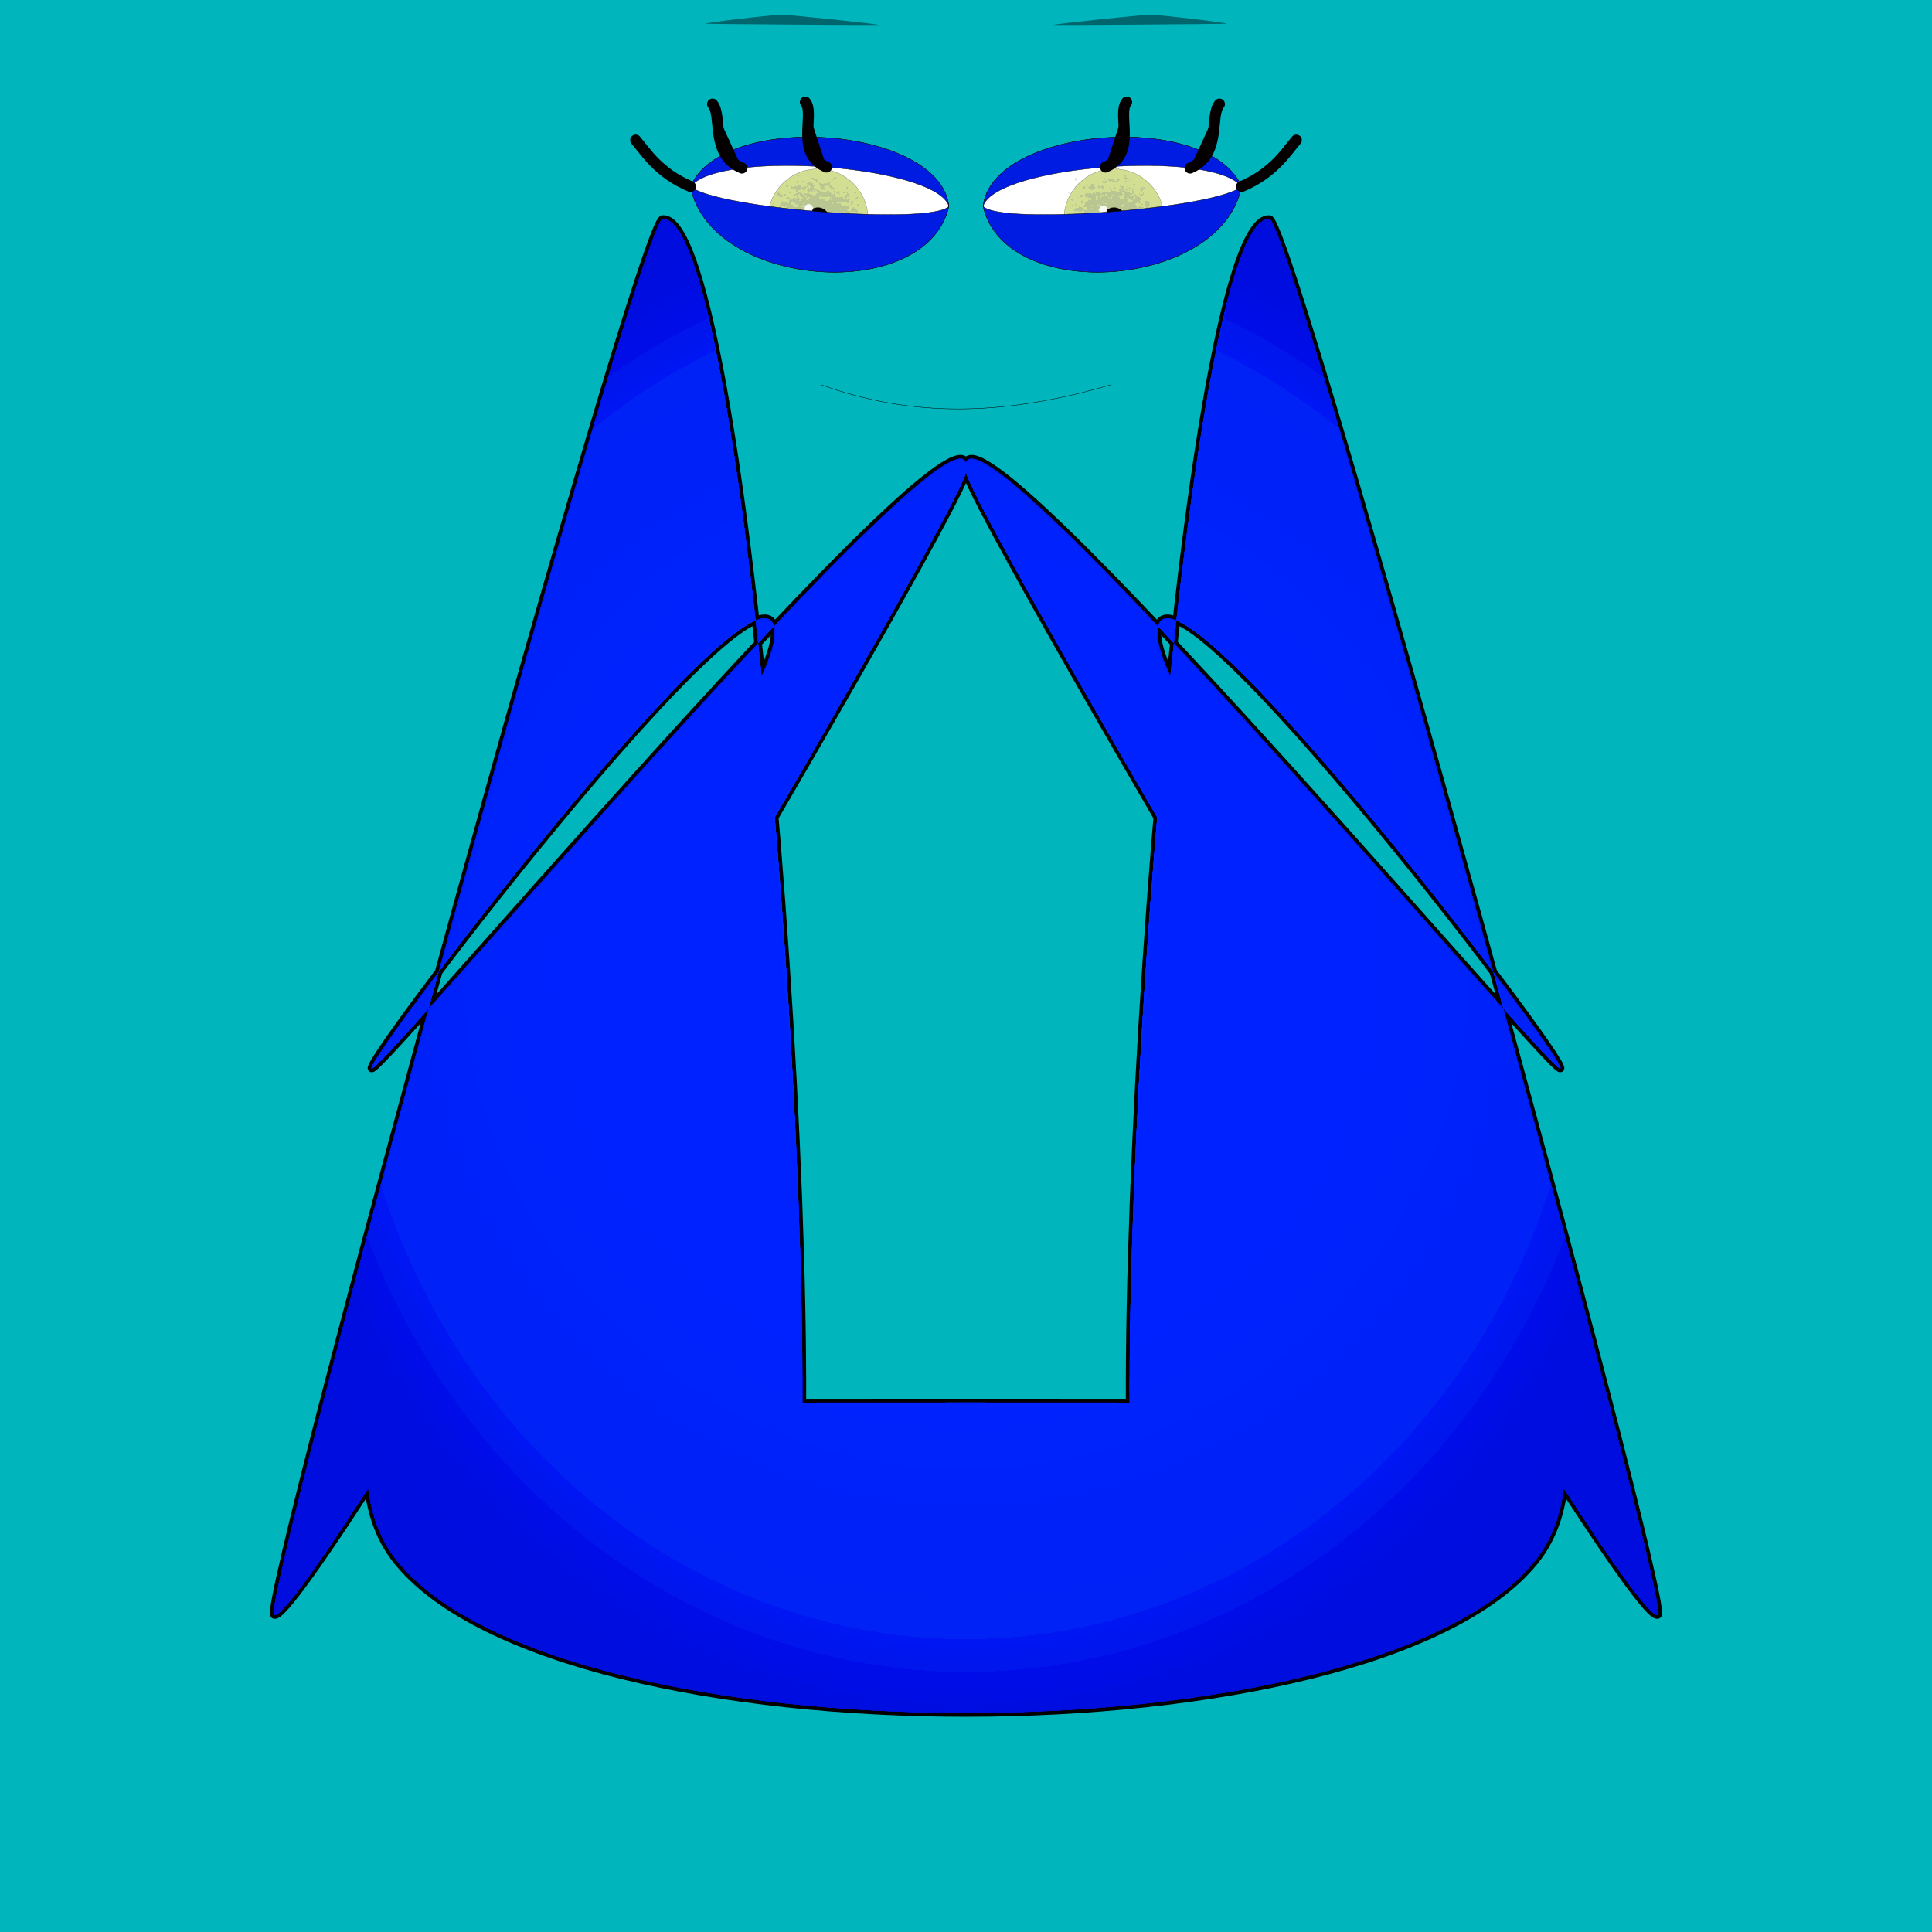
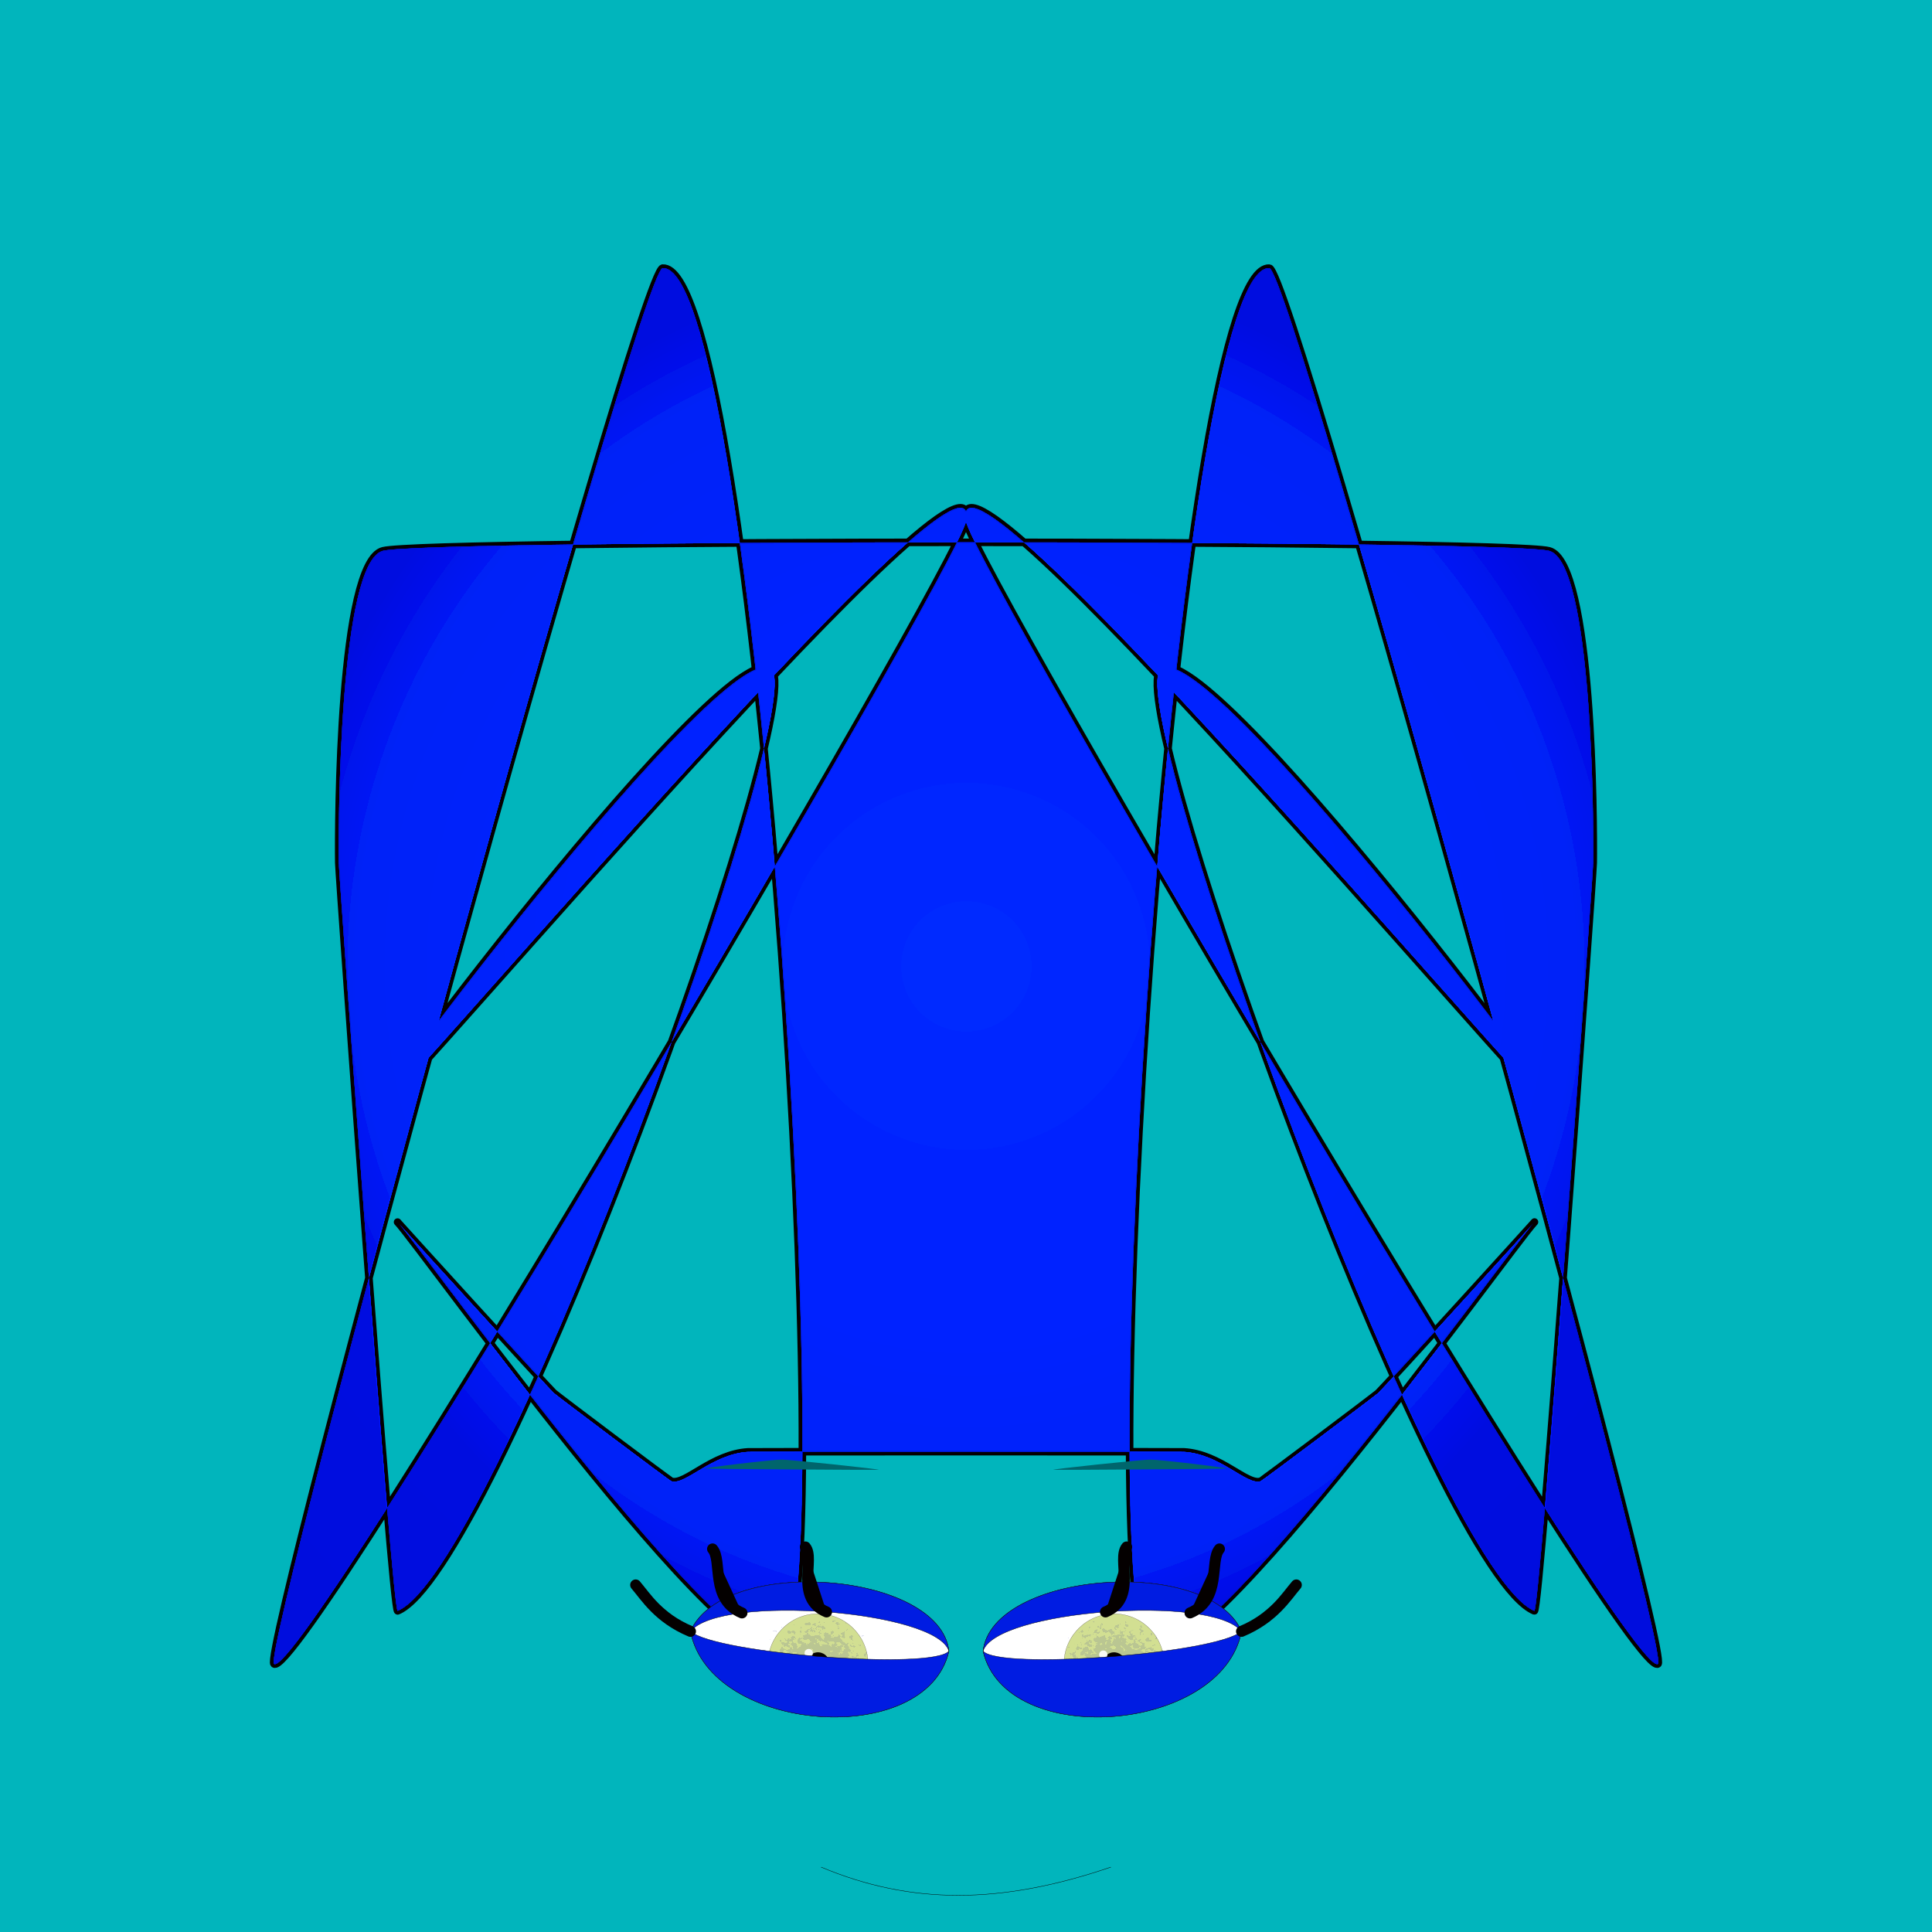
<svg xmlns="http://www.w3.org/2000/svg" viewBox="0 0 10000 10000">
  <rect width="10000" height="10000" fill="#01b5bc" />
-   <g transform="translate(0,-254.14) scale(1, 1)">
+   <g transform="translate(0,0.01) scale(1, 1)">
    <defs>
      <mask id="av-pattern">
        <g>
          <g transform="translate(662.43, -3752.64)">
            <g transform="scale(0 0) rotate(139 6201223355.47 6201223355.47)">
              <path d="m308.65 22.47c1.1 11.91 2.33 16.6 5.35 20.39 3.01 3.8 5.68 5.95 11.61 9.36 5.92 3.41 13.96 6.07 34.95 11.56 21 5.5 32.84 4.24 51.5-5.46 18.65-9.7 26.15-17.05 32.57-31.95s-8.42-19.35-64.54-19.35-72.55 3.55-71.44 15.45m-181.69 18.06c7.92-26.34-3.85-33.79-51.15-32.4-47.31 1.4-49.67 9.27-10.29 34.21 39.39 24.94 53.52 24.53 61.44-1.81m333.3 41.19c2.73 23.68 7.24 35.41 19.59 50.98 12.34 15.58 16.03 4.05 16.03-50.1 0-54.16-2.59-70.33-11.24-70.33-8.66 0-13.16 4.45-19.58 19.35-6.43 14.9-7.53 26.42-4.8 50.1m-295.77 0.85c15.09 6.19 27.18 6.45 52.56 1.15s36.85-11.13 49.85-25.35c13.01-14.22 16.56-22.02 15.46-33.92s-15.11-15.46-60.88-15.46-61.42 7.54-68.02 32.77c-6.6 25.24-4.07 34.62 11.03 40.81m264.03 14.32c21.39 13.97 26.96 11.08 24.23-12.6s-9.12-27.86-27.77-18.15c-18.66 9.7-17.84 16.77 3.54 30.75m-378.69 35.46c30.81-6.27 42.18-12.28 49.44-26.12s-1.94-25.34-40.01-49.99c-38.07-24.66-49.45-18.65-49.45 26.12 0 44.76 9.21 56.26 40.02 49.99m328.95-14.79c24.55 32.67 34.31 44.25 42.42 50.34s17.07 7.07 38.99 4.25c21.91-2.82 24.81-8.58 12.62-25.05-12.2-16.47-22.23-25.56-43.61-39.54-21.39-13.98-34.05-19.79-55.05-25.29-20.99-5.49-19.93 2.62 4.63 35.29m-248.69 32.89c19.61 17.13 27.07 14.19 32.45-12.82 5.38-27 2.48-36.91-12.62-43.1-15.09-6.18-20.39-7.37-23.02-5.16s-5.58 7-12.84 20.84-3.57 23.1 16.03 40.24m41.42 39.71c4.09 6.21 6.3 8.65 9.62 10.61 3.32 1.95 6.14 2.99 12.25 4.51s9.5-1.21 14.71-11.87c5.22-10.66 10.37-23.2 22.39-54.53s8.03-39.1-17.35-33.8-34.56 14.95-39.94 41.95c-5.39 27.01-5.77 36.93-1.68 43.13m147.02-82.45c4.26 35.03 13.37 45.8 39.58 46.85 26.22 1.04 26.72-8.4 2.16-41.07s-33.66-43.44-39.58-46.85-6.42 6.04-2.16 41.07m-46.8 49.75c32.04-7.76 40.42-20.23 36.42-54.21-3.99-33.99-6.09-45.27-9.11-49.07-3.01-3.79-7.8-0.68-20.81 13.53-13 14.22-20.48 27.83-32.5 59.15-12.02 31.33-6.04 38.37 26 30.6m-53.42 62.96c2.88 3.32 7.32 7.56 19.3 18.44 11.98 10.89 21.41 15.43 41.01 19.74 19.6 4.32 26.08 4.52 28.16 0.85 2.09-3.67 3-14.4 3.98-46.62 0.97-32.23-8.38-39.85-40.69-33.13-32.3 6.72-43.51 11.91-48.73 22.57s-5.91 14.83-3.03 18.15m154.9-2.71c35.3-25.09 43.43-34.4 35.32-40.49s-18.29-7.91-44.24-7.91-34.08 9.31-35.31 40.49c-1.24 31.18 8.93 33 44.23 7.91m-286.95 1.7c54.5-14.17 69.56-20.25 65.47-26.46-4.09-6.2-11.16-13.18-30.77-30.32-19.6-17.13-34.66-20.38-65.47-14.11s-40.02 17.47-40.02 48.71 16.28 36.34 70.79 22.18m250.35 66.02c7.81 13.01 22.63 9.53 64.41-15.13 41.78-24.67 57.02-37.67 66.26-56.54 9.24-18.86 5.6-23.97-15.85-22.21-21.44 1.76-38.39 9.78-73.69 34.86-35.3 25.09-46.47 33.68-48.56 37.35-2.08 3.67-0.37 8.66 7.43 21.67m-283.27 1.27c28.69 14.85 45.47 8.88 72.94-25.93 27.48-34.81 18.9-41.27-37.26-28.08-56.17 13.18-72.94 19.14-72.94 25.93 0 6.78 8.57 13.24 37.26 28.08m297.76 36.35c2.43 6.26 13.37 10.3 47.56 17.57s45.94-1.97 51.1-40.17-5.78-42.24-47.56-17.57c-41.78 24.66-53.54 33.9-51.1 40.17m-238.42-3.9c7.07 7.98 14.02 4.79 30.19-13.87 16.17-18.65 25.44-29.7 40.33-48.02 14.88-18.32 18.47-24.78 15.59-28.1s-5.57-4.76-11.68-6.28-16.64 8.13-45.77 41.96-35.72 46.32-28.66 54.31m364.35 38.56c14.32 9.23 18.71-7.86 19.1-74.33 0.39-66.46-2.35-80.62-11.9-61.59s-13.95 36.12-19.1 74.32c-5.16 38.2-2.42 52.37 11.9 61.6m-356.89-12.32c1.57 2.42 6.4 4.95 21 11.02 14.61 6.06 18.97-0.23 18.97-27.37s-4.83-29.67-21-11.01c-16.17 18.65-20.53 24.95-18.97 27.36m50.54-22.03c0.93 27.54 8.95 25.32 34.89-9.66 25.94-34.97 30.11-48.66 18.12-59.55-11.98-10.88-20-8.66-34.89 9.66s-19.05 32.02-18.12 59.55m23.3 57.04c4.83 9.27 8.79 13.37 17.21 17.79s14.37 5.48 25.9 4.61c11.53-0.86 23.56-7.55 52.31-29.08 28.74-21.53 37.72-28.88 39.05-31.95 1.32-3.07 0.99-5.86-1.45-12.13-2.43-6.26-5.49-12.02-13.3-25.03-7.81-13.02-16-18.2-35.59-22.51-19.6-4.32-32.93 4.95-57.93 40.32-25.01 35.36-31.04 48.7-26.2 57.98m-165.27-40.42c13.23 16.51 21.17 24.11 34.54 33.02s20.57 7.43 31.3-6.46c10.73-13.88 13.47-18.75 11.9-21.17-1.56-2.41-4.14-5.52-11.21-13.5s-17.75-14.8-46.45-29.64c-28.69-14.85-37.26-15.19-37.26-1.49s3.95 22.73 17.18 39.24m28.99 51.22c8.91 15.27 12.9 17.93 17.36 11.57s1.8-10.92-11.57-19.84c-13.37-8.91-14.7-7.01-5.79 8.27m-15.72 59.48c15.62-26.79 17.63-39.35 8.72-54.63-8.91-15.27-15.52-24.77-28.75-41.28s-17.18-3.95-17.18 54.63c0 58.57 1.95 76.06 8.46 76.06 6.52 0 13.13-8 28.75-34.78m95.22-6.43c27.42-30.9 33.89-43.02 28.12-52.69-5.76-9.67-12.12-14.49-27.66-20.95-15.53-6.46-23.38-4.24-34.11 9.64-10.73 13.89-15.27 19.94-19.73 26.3s-10.46 16.26-26.08 43.05c-15.62 26.78-12.91 34.79 11.79 34.79 24.69 0 40.26-9.23 67.67-40.14m287.95-7.69c40.24-35.6 48.19-48.95 34.57-58.03s-28.1-13.51-62.95-19.24-42.8 7.61-34.57 58.03c8.23 50.41 22.71 54.83 62.95 19.24m-141.04 17.06c18.02 27.34 28.84 35.51 47.05 35.51s21.41-14.6 13.93-63.47c-7.48-48.88-18.3-57.05-47.04-35.52-28.75 21.53-31.95 36.13-13.94 63.48m-65.23 4.31c0.47 26.48 9.29 34.39 38.38 34.39 29.08 0 32.39-8.17 14.37-35.51-18.02-27.35-26.84-35.26-38.37-34.39-11.53 0.86-14.84 9.03-14.38 35.51m-12.16-0.51c-0.46-26.48-3.11-35.71-11.53-40.13-8.41-4.42-19.12 3.49-46.54 34.39-27.41 30.91-24.76 40.14 11.53 40.14 36.3 0 47-7.91 46.54-34.4m234.19-13.57c-39.53 35.45-39.32 46.04 0.91 46.04s52.03-10.59 51.33-46.04c-0.7-35.44-12.71-35.44-52.24 0" fill="#efefef" />
            </g>
          </g>
        </g>
      </mask>
      <radialGradient id="av-gradox" cx="50%" cy="50%" r="50%" fx="50%" fy="50%" spreadMethod="pad">
        <stop offset="89%" stop-color="#001ce2" />
        <stop offset="100%" stop-color="#0008ce" />
      </radialGradient>
      <filter id="av-light">
        <feDiffuseLighting in="SourceGraphic" result="light" lighting-color="white">
-           <fePointLight x="5000" y="5254.15" z="476.19" />
+           <fePointLight x="5000" y="5000" z="476.19" />
        </feDiffuseLighting>
        <feComposite in="SourceGraphic" in2="light" operator="arithmetic" k1="0.9" k2="1.1" k3="0" k4="0" />
      </filter>
-       <path id="av-bp" d="M6127.86,7514.82C6101.86 7513.33, 3898.14 7513.33, 3872.14 7514.82C3684.94 7525.58, 3546.87 7688.76, 3475.86 7667.24C3466 7664.25, 2880.11 7223.14, 2866.21 7209.99C2830.08 7175.8, 2027.33 6293.36, 2058.41 6325.99C2171.97 6445.23, 3957.76 8950.2, 4085.52 8490.27C4323.56 7633.35, 3892.99 1366.63, 3430.14 1387.79C3312.47 1393.17, 1349.01 8554.37, 1418.27 8612.2C1550.63 8722.72, 4956.31 2937.57, 5000 2698.55C5110.75 2092.66, 2148.22 5601.41, 1936.48 5777.31C1724.74 5953.21, 3983.25 2974.33, 4009.31 3521.58C4035.73 4076.37, 1206.42 7294.33, 2058.41 8337.86C2910.4 9381.39, 7089.6 9381.39, 7941.59 8337.86C8793.58 7294.33, 5964.27 4076.37, 5990.69 3521.58C6016.75 2974.33, 8275.26 5953.21, 8063.52 5777.31C7851.78 5601.41, 4889.25 2092.66, 5000 2698.55C5043.69 2937.57, 8449.37 8722.72, 8581.73 8612.2C8650.99 8554.37, 6687.53 1393.17, 6569.86 1387.79C6107.01 1366.63, 5676.44 7633.35, 5914.48 8490.27C6042.24 8950.2, 7828.03 6445.23, 7941.59 6325.99C7972.67 6293.36, 7169.92 7175.8, 7133.79 7209.99C7119.89 7223.14, 6534 7664.25, 6524.14 7667.24C6453.13 7688.76, 6315.06 7525.58, 6127.86 7514.82" />
+       <path id="av-bp" d="M6127.86,7514.82C6101.86 7513.33, 3898.14 7513.33, 3872.14 7514.82C3684.94 7525.58, 3546.87 7688.76, 3475.86 7667.24C3466 7664.25, 2880.11 7223.14, 2866.21 7209.99C2830.08 7175.8, 2027.33 6293.36, 2058.41 6325.99C2171.97 6445.23, 3957.76 8950.2, 4085.52 8490.27C4323.56 7633.35, 3892.99 1366.63, 3430.14 1387.79C3312.47 1393.17, 1349.01 8554.37, 1418.27 8612.2C1550.63 8722.72, 4956.31 2937.57, 5000 2698.55C5110.75 2092.66, 2148.22 5601.41, 1936.48 5777.31C1724.74 5953.21, 3983.25 2974.33, 4009.31 3521.58C4035.73 4076.37, 2547.15 8133.12, 2058.41 8337.86C2029.66 8349.9, 1754.56 4536.48, 1753.59 4466.55C1750.83 4267.52, 1754.98 2909.56, 1982.21 2850.96C2209.44 2792.36, 7790.56 2792.36, 8017.79 2850.96C8245.02 2909.56, 8249.17 4267.52, 8246.41 4466.55C8245.44 4536.48, 7970.34 8349.9, 7941.59 8337.86C7452.85 8133.12, 5964.27 4076.37, 5990.69 3521.58C6016.75 2974.33, 8275.26 5953.21, 8063.52 5777.31C7851.78 5601.41, 4889.25 2092.66, 5000 2698.55C5043.69 2937.57, 8449.37 8722.72, 8581.73 8612.2C8650.99 8554.37, 6687.53 1393.17, 6569.86 1387.79C6107.01 1366.63, 5676.44 7633.35, 5914.48 8490.27C6042.24 8950.2, 7828.03 6445.23, 7941.59 6325.99C7972.67 6293.36, 7169.92 7175.8, 7133.79 7209.99C7119.89 7223.14, 6534 7664.25, 6524.14 7667.24C6453.13 7688.76, 6315.06 7525.58, 6127.86 7514.82" />
    </defs>
    <use href="#av-bp" stroke-width="39.22" stroke="#040000" fill="#001ce2" />
    <g filter="url(#av-light)">
      <use href="#av-bp" fill="#001ce2" />
      <use href="#av-bp" fill="url(#av-gradox)" />
      <use href="#av-bp" fill="#ff75ec" mask="url(#av-pattern)" />
    </g>
    <g id="av-face">
      <defs>
        <clipPath id="av-eye-left-clip">
-           <path d="M3562.95 1270.28 C3705.01 862.77,4825.67 862.77,4904.59 1270.28 C4825.67 1788.39,3705.01 1788.39,3562.95 1270.28 Z" />
+           <path d="M3562.95 8494.69 C3705.01 8087.18,4825.67 8087.18,4904.59 8494.69 C4825.67 9012.8,3705.01 9012.8,3562.95 8494.69 Z" />
        </clipPath>
        <clipPath id="av-eye-right-clip">
-           <path d="M6437.05 1270.28 C6294.99 862.77,5174.33 862.77,5095.41 1270.28 C5174.33 1788.39,6294.99 1788.39,6437.05 1270.28 Z" />
+           <path d="M6437.05 8494.69 C6294.99 8087.18,5174.33 8087.18,5095.41 8494.69 C5174.33 9012.8,6294.99 9012.8,6437.05 8494.69 Z" />
        </clipPath>
        <filter id="av-eye-noise">
          <feTurbulence type="fractalNoise" stitchTiles="stitch" baseFrequency="0.042 0.042" numOctaves="5" seed="58" result="warp" />
          <feDisplacementMap xChannelSelector="R" yChannelSelector="G" scale="350.71" in="SourceGraphic" in2="warp" />
        </filter>
      </defs>
      <g id="av-mouth" data-family="0">
-         <path d="M4249.99 2245.7 C4714.7 2412.57,5178.77 2412.57,5750.01 2245.7" fill="none" stroke="#040000" stroke-width="1.96" stroke-linejoin="round" />
+         <path d="M4249.99 9664.07 C4714.7 9858.95,5178.77 9858.95,5750.01 9664.07" fill="none" stroke="#040000" stroke-width="1.96" stroke-linejoin="round" />
      </g>
-       <g id="av-eye-left" transform="rotate(4.372558,4233.77,1387.79)">
-         <path class="av-eyeball" d="M3562.95 1270.28 C3705.01 862.77,4825.67 862.77,4904.59 1270.28 C4825.67 1788.39,3705.01 1788.39,3562.95 1270.28 Z" fill="#ffffff" stroke="#040000" stroke-width="1.96" />
+       <g id="av-eye-left" transform="rotate(4.372558,4233.77,8612.2)">
+         <path class="av-eyeball" d="M3562.95 8494.69 C3705.01 8087.18,4825.67 8087.18,4904.59 8494.69 C4825.67 9012.8,3705.01 9012.8,3562.95 8494.69 Z" fill="#ffffff" stroke="#040000" stroke-width="1.96" />
        <g clip-path="url(#av-eye-left-clip)">
-           <circle class="av-iris" cx="4233.77" cy="1387.79" r="259.22" fill="#d2df92" stroke="#040000" stroke-width="0.8" />
-           <ellipse class="av-iris-shade" cx="4233.77" cy="1387.79" rx="188.47" ry="157.06" fill="#000092" opacity="0.114" filter="url(#av-eye-noise)" />
-           <circle class="av-pupil" cx="4233.77" cy="1387.79" r="59.89" fill="#040000" />
-           <circle class="av-highlight" cx="4181.93" cy="1335.95" r="21.6" fill="#ffffff" opacity="0.9" />
-           <circle class="av-highlight" cx="4276.97" cy="1430.99" r="13.64" fill="#fe8100" opacity="0.3" />
-           <circle class="av-highlight" cx="4285.61" cy="1439.63" r="9.26" fill="#ffffff" opacity="0.8" />
+           <circle class="av-iris" cx="4233.77" cy="8612.2" r="259.22" fill="#d2df92" stroke="#040000" stroke-width="0.8" />
+           <ellipse class="av-iris-shade" cx="4233.77" cy="8612.2" rx="188.47" ry="157.06" fill="#000092" opacity="0.114" filter="url(#av-eye-noise)" />
+           <circle class="av-pupil" cx="4233.77" cy="8612.2" r="59.89" fill="#040000" />
+           <circle class="av-highlight" cx="4181.93" cy="8560.36" r="21.6" fill="#ffffff" opacity="0.9" />
+           <circle class="av-highlight" cx="4276.97" cy="8655.4" r="13.64" fill="#fe8100" opacity="0.3" />
+           <circle class="av-highlight" cx="4285.61" cy="8664.04" r="9.26" fill="#ffffff" opacity="0.8" />
        </g>
-         <path class="av-upper-lid" d="M3562.95 1270.28 C3705.01 862.77,4825.67 862.77,4904.59 1270.28 C4825.67 1064.93,3705.01 1064.93,3562.95 1270.28 Z" fill="#001ce2" stroke="#040000" stroke-width="1.96" />
-         <path class="av-lower-lid" d="M3562.95 1270.28 C3705.01 1788.39,4825.67 1788.39,4904.59 1270.28 C4825.67 1375.58,3705.01 1375.58,3562.95 1270.28 Z" fill="#001ce2" stroke="#040000" stroke-width="1.96" />
-         <path class="av-lash" d="M3562.95 1270.28 C3391.98 1213.29, 3318.88 1109.38, 3261.89 1052.39" stroke="#040000" stroke-width="56.99" stroke-linecap="round" fill="#040000" />
-         <path class="av-lash" d="M3821.42 1154.77 C3650.45 1097.78, 3701.45 893.26, 3644.46 836.27" stroke="#040000" stroke-width="56.99" stroke-linecap="round" fill="#040000" />
-         <path class="av-lash" d="M4257.45 1116.27 C4086.48 1059.28, 4179.48 846.31, 4122.49 789.32" stroke="#040000" stroke-width="56.99" stroke-linecap="round" fill="#040000" />
+         <path class="av-upper-lid" d="M3562.95 8494.69 C3705.01 8087.18,4825.67 8087.18,4904.59 8494.69 C4825.67 8289.34,3705.01 8289.34,3562.95 8494.69 Z" fill="#001ce2" stroke="#040000" stroke-width="1.96" />
+         <path class="av-lower-lid" d="M3562.95 8494.69 C3705.01 9012.8,4825.67 9012.8,4904.59 8494.69 C4825.67 8599.99,3705.01 8599.99,3562.95 8494.69 Z" fill="#001ce2" stroke="#040000" stroke-width="1.96" />
+         <path class="av-lash" d="M3562.95 8494.69 C3391.98 8437.7, 3318.88 8333.79, 3261.89 8276.8" stroke="#040000" stroke-width="56.99" stroke-linecap="round" fill="#040000" />
+         <path class="av-lash" d="M3821.42 8379.18 C3650.45 8322.19, 3701.45 8117.67, 3644.46 8060.68" stroke="#040000" stroke-width="56.99" stroke-linecap="round" fill="#040000" />
+         <path class="av-lash" d="M4257.45 8340.68 C4086.48 8283.69, 4179.48 8070.72, 4122.49 8013.73" stroke="#040000" stroke-width="56.99" stroke-linecap="round" fill="#040000" />
      </g>
-       <g id="av-eye-right" transform="rotate(-4.372558,5766.23,1387.79)">
-         <path class="av-eyeball" d="M6437.05 1270.28 C6294.99 862.77,5174.33 862.77,5095.41 1270.28 C5174.33 1788.39,6294.99 1788.39,6437.05 1270.28 Z" fill="#ffffff" stroke="#040000" stroke-width="1.96" />
+       <g id="av-eye-right" transform="rotate(-4.372558,5766.23,8612.2)">
+         <path class="av-eyeball" d="M6437.05 8494.69 C6294.99 8087.18,5174.33 8087.18,5095.41 8494.69 C5174.33 9012.8,6294.99 9012.8,6437.05 8494.69 Z" fill="#ffffff" stroke="#040000" stroke-width="1.96" />
        <g clip-path="url(#av-eye-right-clip)">
-           <circle class="av-iris" cx="5766.23" cy="1387.79" r="259.22" fill="#d2df92" stroke="#040000" stroke-width="0.8" />
-           <ellipse class="av-iris-shade" cx="5766.23" cy="1387.79" rx="188.47" ry="157.06" fill="#000092" opacity="0.114" filter="url(#av-eye-noise)" />
-           <circle class="av-pupil" cx="5766.23" cy="1387.79" r="59.89" fill="#040000" />
-           <circle class="av-highlight" cx="5714.39" cy="1335.95" r="21.6" fill="#ffffff" opacity="0.9" />
-           <circle class="av-highlight" cx="5809.43" cy="1430.99" r="13.64" fill="#fe8100" opacity="0.3" />
-           <circle class="av-highlight" cx="5818.07" cy="1439.63" r="9.26" fill="#ffffff" opacity="0.8" />
+           <circle class="av-iris" cx="5766.23" cy="8612.2" r="259.22" fill="#d2df92" stroke="#040000" stroke-width="0.8" />
+           <ellipse class="av-iris-shade" cx="5766.23" cy="8612.2" rx="188.47" ry="157.06" fill="#000092" opacity="0.114" filter="url(#av-eye-noise)" />
+           <circle class="av-pupil" cx="5766.23" cy="8612.2" r="59.89" fill="#040000" />
+           <circle class="av-highlight" cx="5714.39" cy="8560.36" r="21.6" fill="#ffffff" opacity="0.9" />
+           <circle class="av-highlight" cx="5809.43" cy="8655.4" r="13.64" fill="#fe8100" opacity="0.3" />
+           <circle class="av-highlight" cx="5818.07" cy="8664.04" r="9.26" fill="#ffffff" opacity="0.8" />
        </g>
-         <path class="av-upper-lid" d="M6437.05 1270.28 C6294.99 862.77,5174.33 862.77,5095.41 1270.28 C5174.33 1064.93,6294.99 1064.93,6437.05 1270.28 Z" fill="#001ce2" stroke="#040000" stroke-width="1.96" />
-         <path class="av-lower-lid" d="M6437.05 1270.28 C6294.99 1788.39,5174.33 1788.39,5095.41 1270.28 C5174.33 1375.58,6294.99 1375.58,6437.05 1270.28 Z" fill="#001ce2" stroke="#040000" stroke-width="1.96" />
-         <path class="av-lash" d="M6437.05 1270.28 C6608.02 1213.29, 6681.12 1109.38, 6738.11 1052.39" stroke="#040000" stroke-width="56.99" stroke-linecap="round" fill="#040000" />
-         <path class="av-lash" d="M6178.58 1154.77 C6349.55 1097.78, 6298.55 893.26, 6355.54 836.27" stroke="#040000" stroke-width="56.99" stroke-linecap="round" fill="#040000" />
-         <path class="av-lash" d="M5742.55 1116.27 C5913.52 1059.28, 5820.52 846.31, 5877.51 789.32" stroke="#040000" stroke-width="56.99" stroke-linecap="round" fill="#040000" />
+         <path class="av-upper-lid" d="M6437.05 8494.69 C6294.99 8087.18,5174.33 8087.18,5095.41 8494.69 C5174.33 8289.34,6294.99 8289.34,6437.05 8494.69 Z" fill="#001ce2" stroke="#040000" stroke-width="1.96" />
+         <path class="av-lower-lid" d="M6437.05 8494.69 C6294.99 9012.8,5174.33 9012.8,5095.41 8494.69 C5174.33 8599.99,6294.99 8599.99,6437.05 8494.69 Z" fill="#001ce2" stroke="#040000" stroke-width="1.96" />
+         <path class="av-lash" d="M6437.05 8494.69 C6608.02 8437.7, 6681.12 8333.79, 6738.11 8276.8" stroke="#040000" stroke-width="56.99" stroke-linecap="round" fill="#040000" />
+         <path class="av-lash" d="M6178.58 8379.18 C6349.55 8322.19, 6298.55 8117.67, 6355.54 8060.68" stroke="#040000" stroke-width="56.99" stroke-linecap="round" fill="#040000" />
+         <path class="av-lash" d="M5742.55 8340.68 C5913.52 8283.69, 5820.52 8070.72, 5877.51 8013.73" stroke="#040000" stroke-width="56.99" stroke-linecap="round" fill="#040000" />
      </g>
-       <path id="av-brow-left" d="M4544.72,455.62C4532.56 456.02, 3669.69 376.2, 3654.5 373.27C3628.33 368.22, 4003.26 355.87, 4050.39 360.23C4097.52 364.59, 4565.68 454.93, 4544.72 455.62" transform="translate(0,-34.18) rotate(-4.883422,4099.61,407.93)" fill="#00656c" />
-       <path id="av-brow-right" d="M5455.28,455.62C5467.44 456.02, 6330.31 376.2, 6345.5 373.27C6371.67 368.22, 5996.74 355.87, 5949.61 360.23C5902.48 364.59, 5434.32 454.93, 5455.28 455.62" transform="translate(0,-34.18) rotate(4.883422,5900.39,407.93)" fill="#00656c" />
+       <path id="av-brow-left" d="M4544.72,7680.03C4532.56 7680.43, 3669.69 7600.61, 3654.5 7597.68C3628.33 7592.63, 4003.26 7580.28, 4050.39 7584.64C4097.52 7589, 4565.68 7679.34, 4544.72 7680.03" transform="translate(0,-34.18) rotate(-4.883422,4099.61,7632.34)" fill="#00656c" />
+       <path id="av-brow-right" d="M5455.28,7680.03C5467.44 7680.43, 6330.31 7600.61, 6345.5 7597.68C6371.67 7592.63, 5996.74 7580.28, 5949.61 7584.64C5902.48 7589, 5434.32 7679.34, 5455.28 7680.03" transform="translate(0,-34.18) rotate(4.883422,5900.39,7632.34)" fill="#00656c" />
    </g>
  </g>
</svg>
